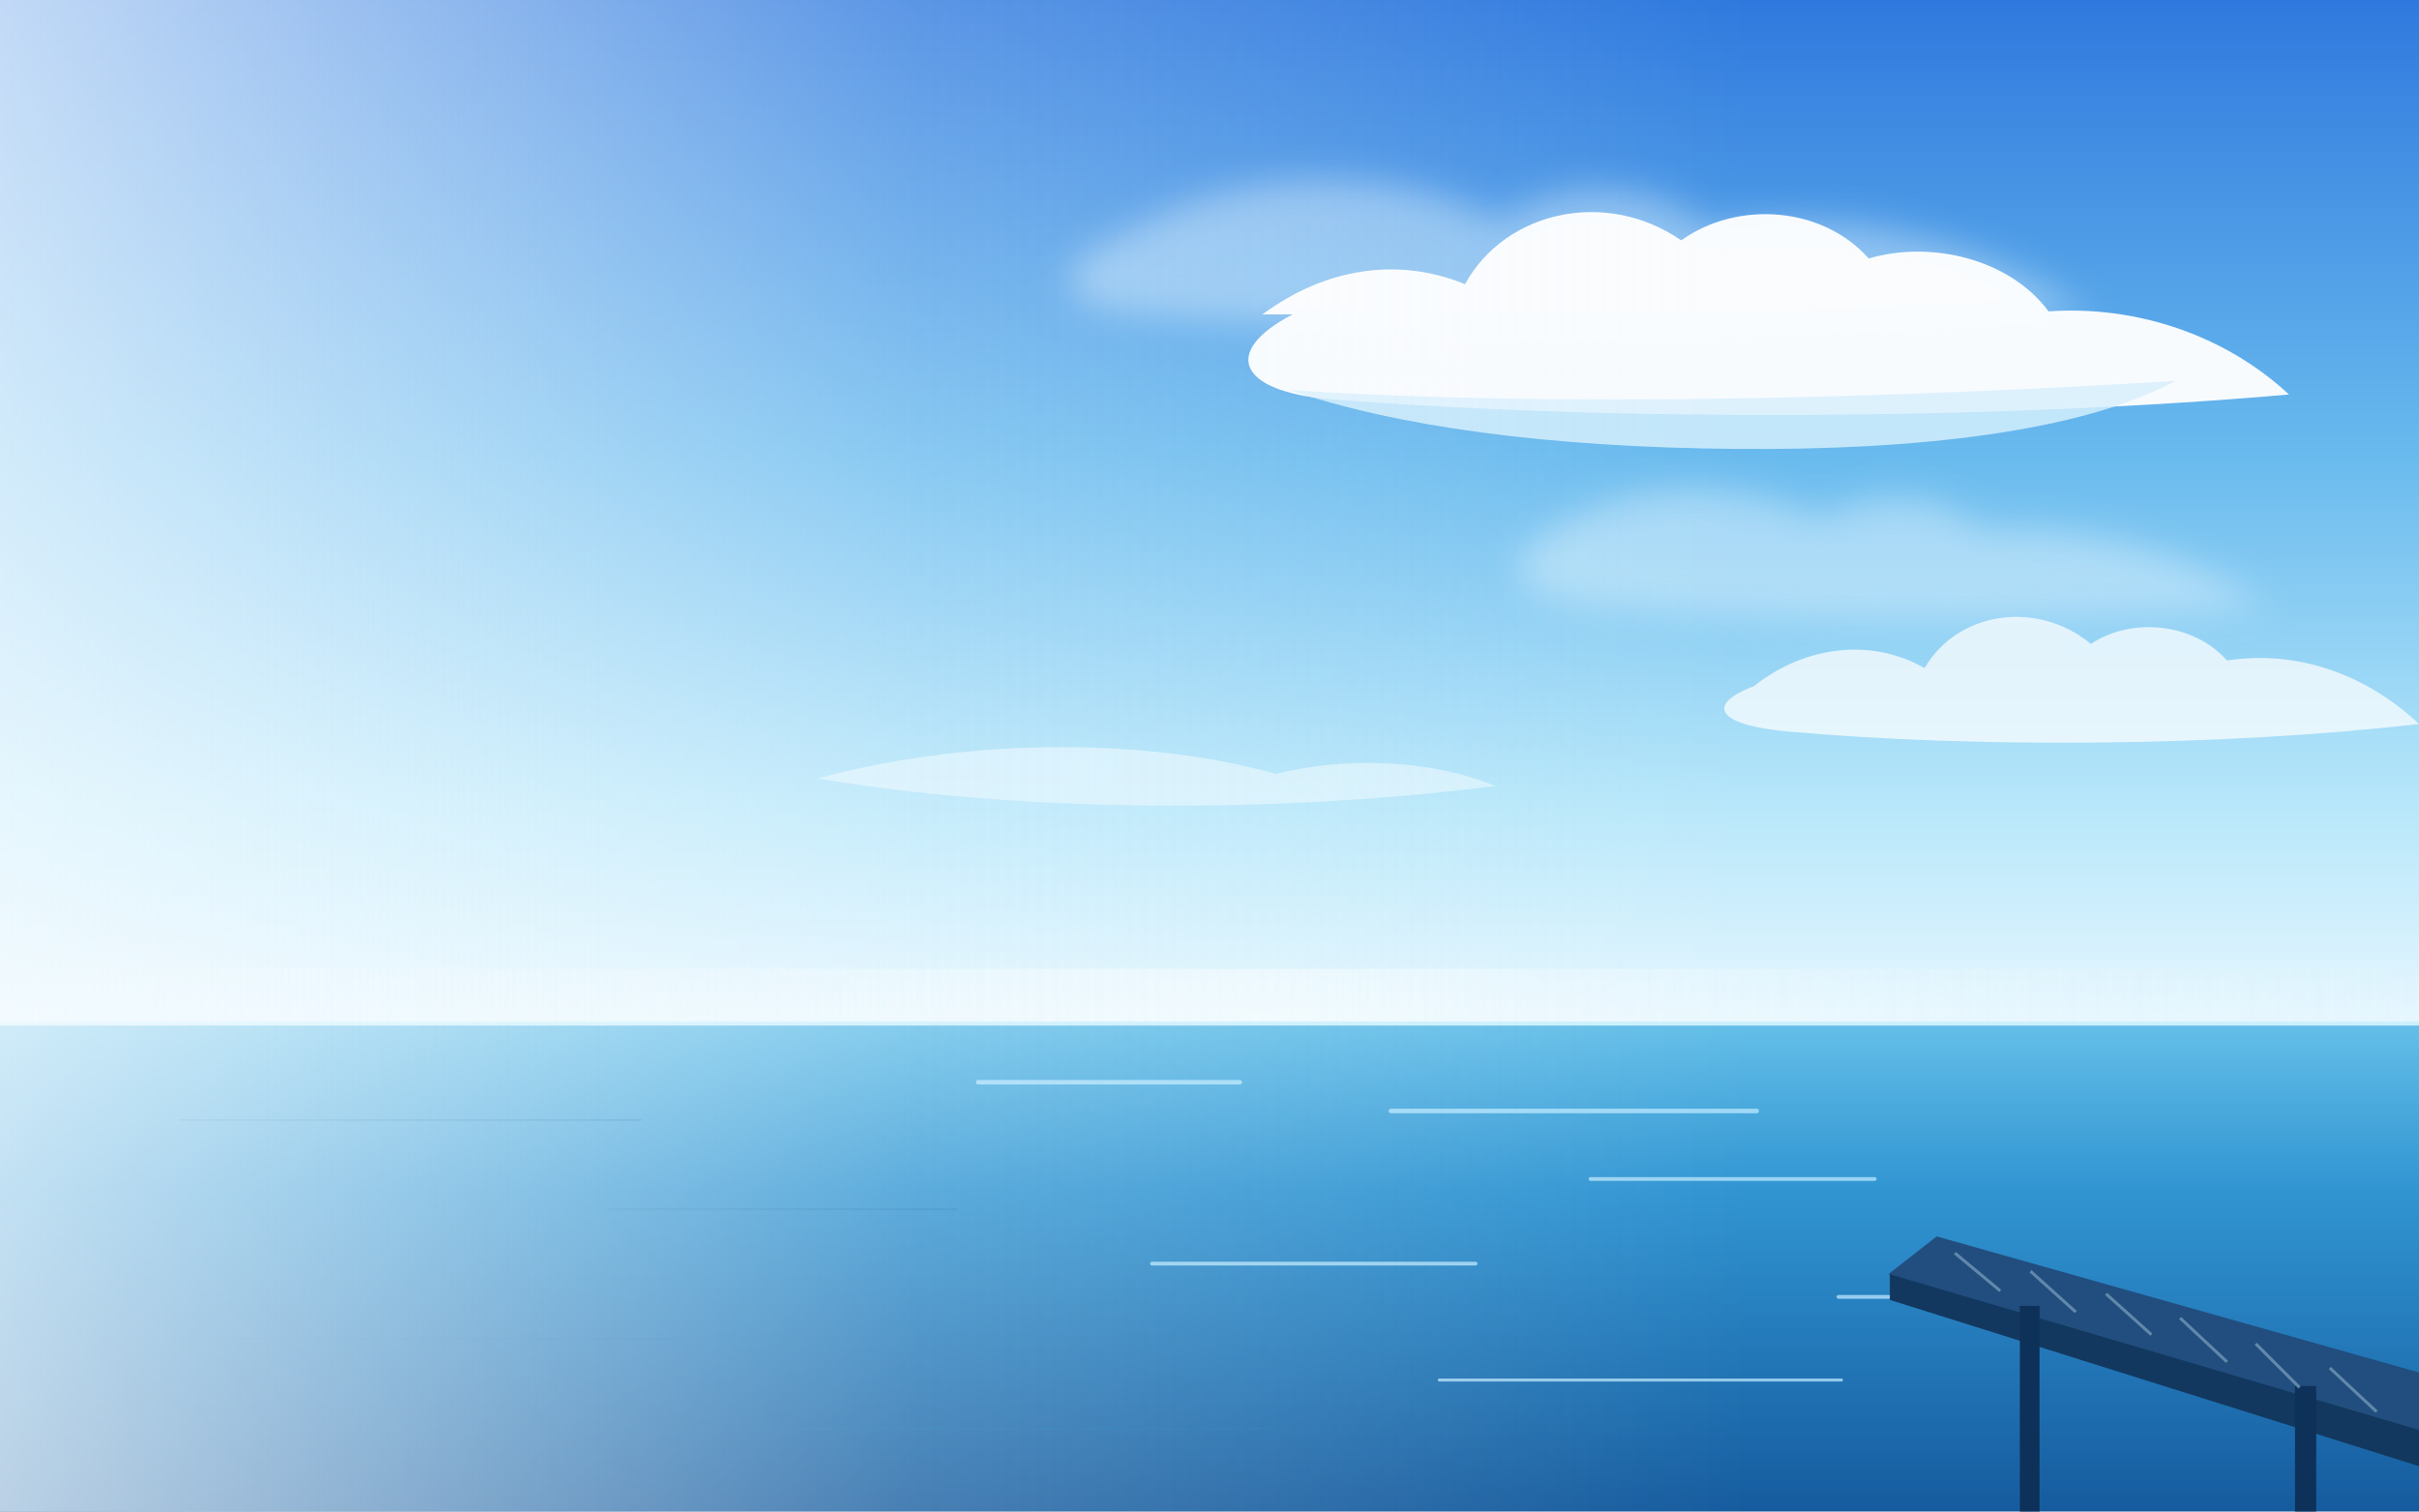
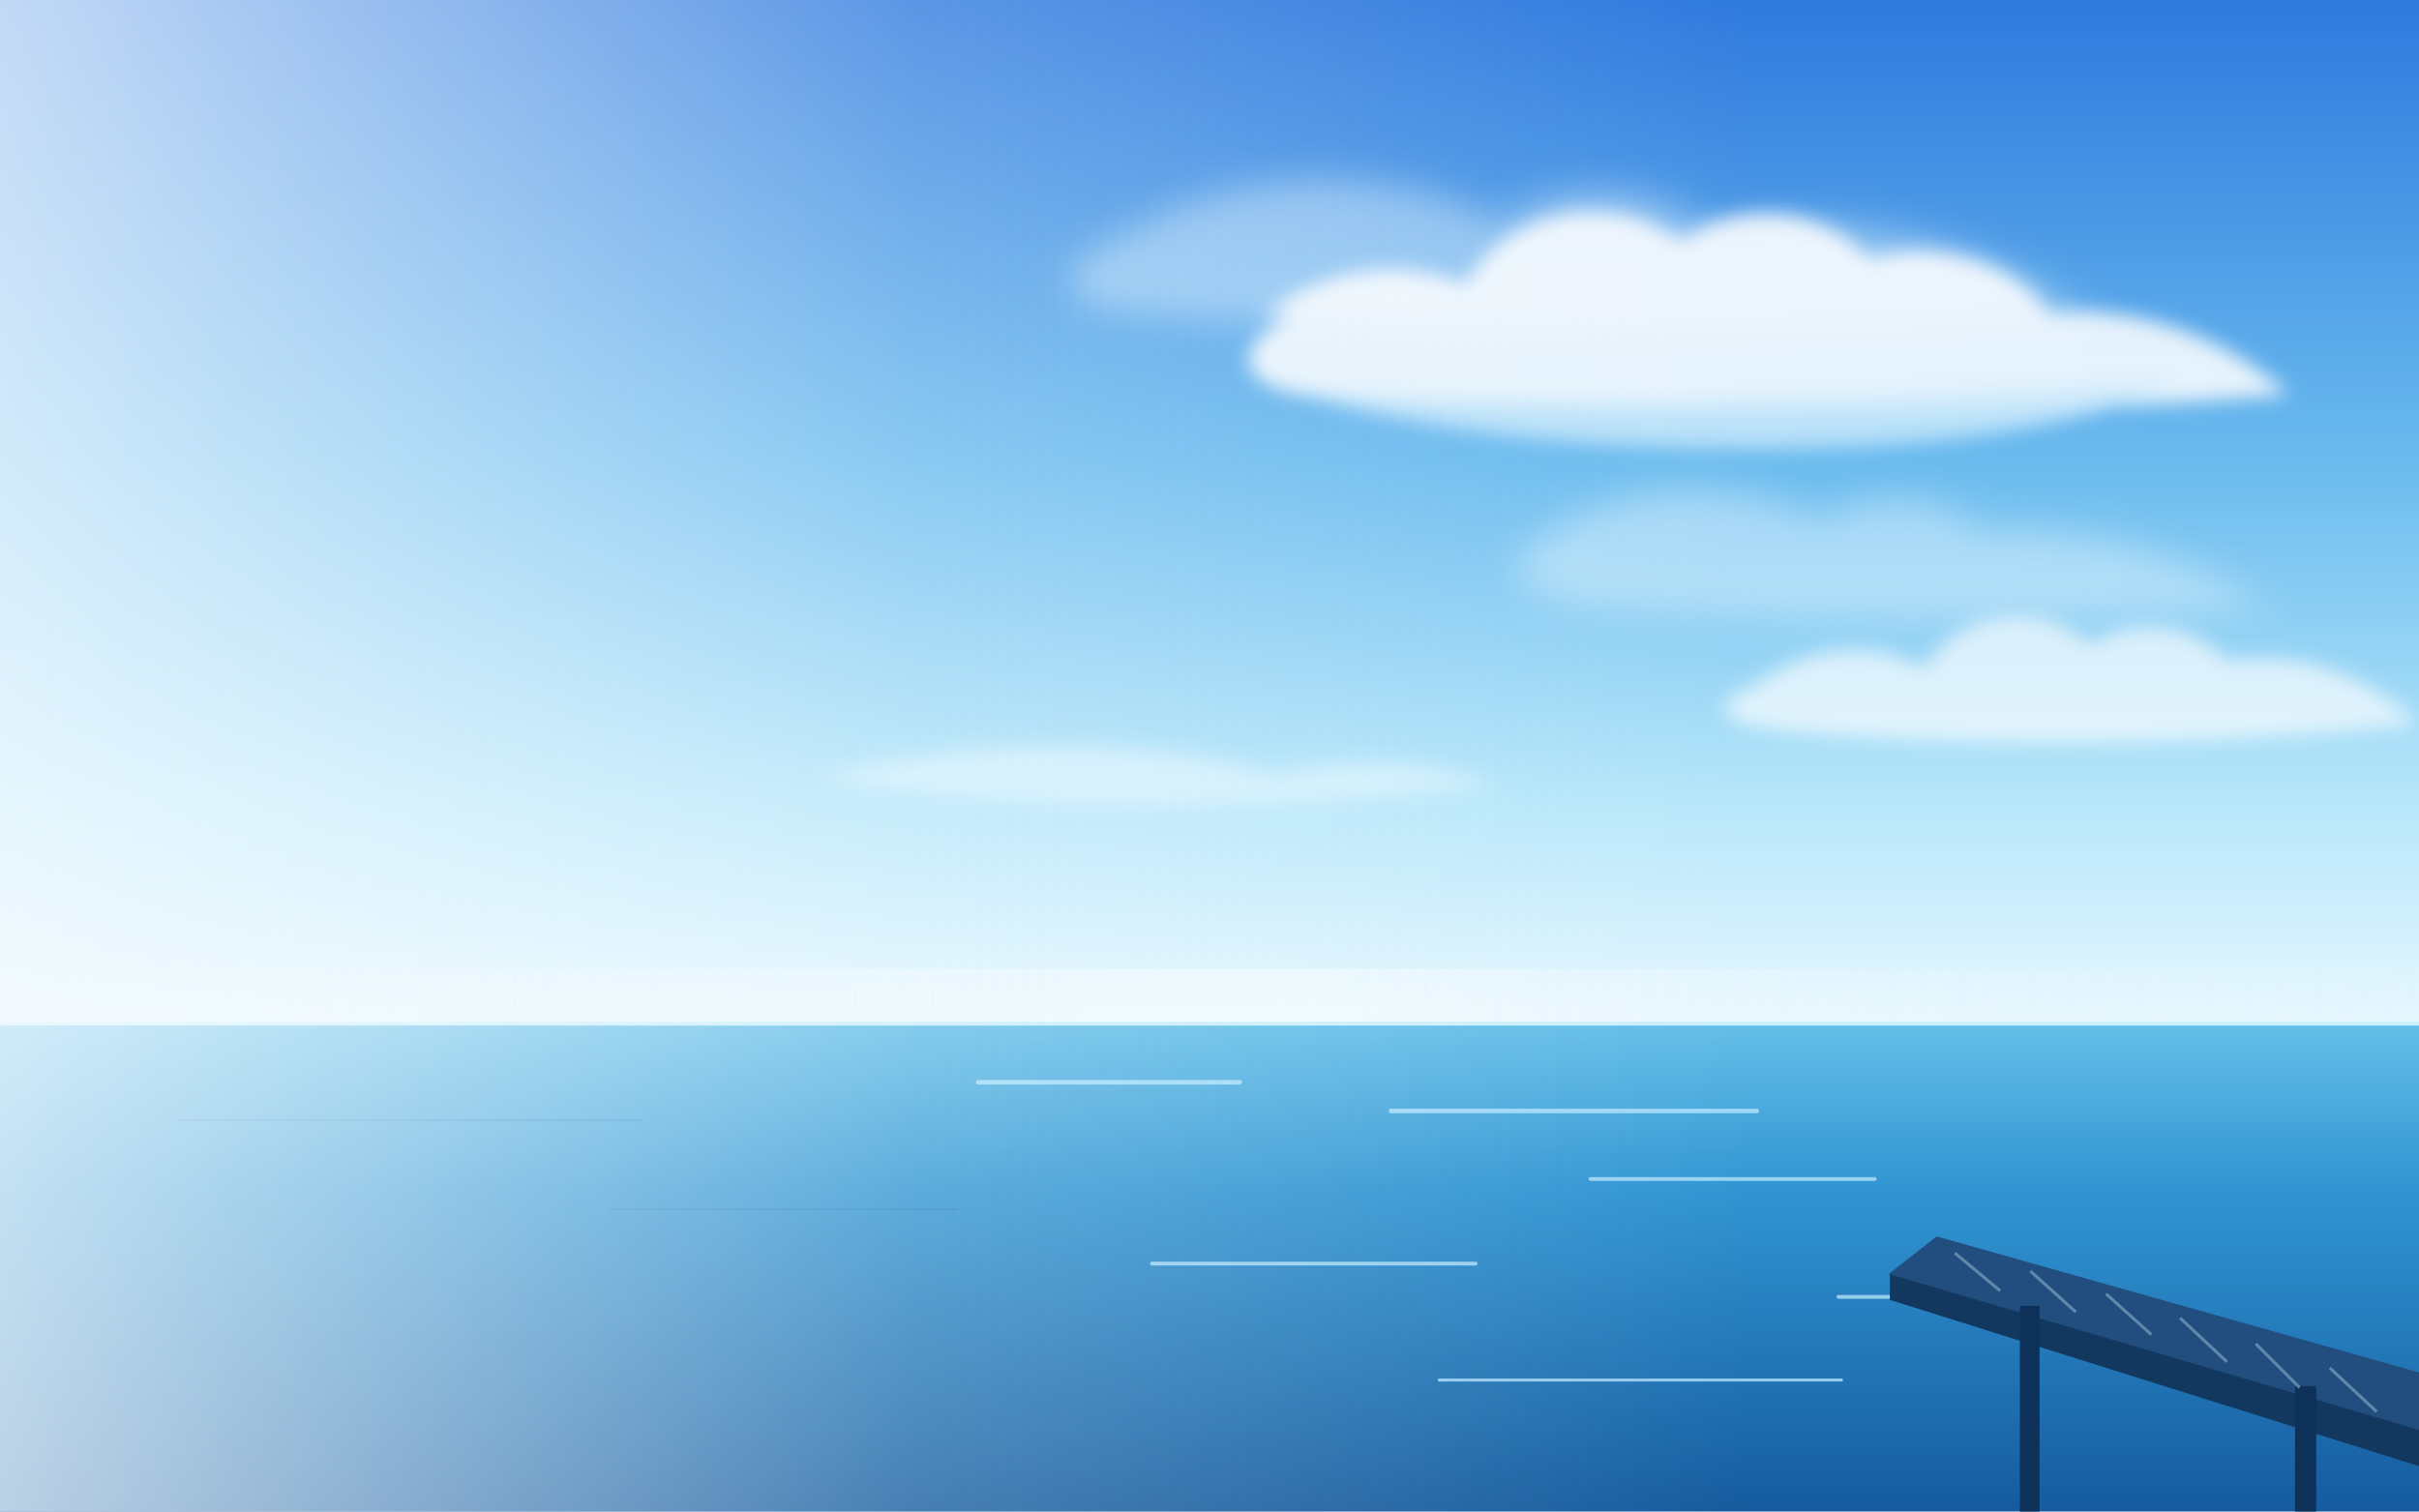
<svg xmlns="http://www.w3.org/2000/svg" viewBox="0 0 1600 1000" fill="none">
  <defs>
    <linearGradient id="sky" x1="800" y1="0" x2="800" y2="700" gradientUnits="userSpaceOnUse">
      <stop stop-color="#2F79DE" />
      <stop offset=".43" stop-color="#69BAEE" />
      <stop offset=".76" stop-color="#B7E7FA" />
      <stop offset="1" stop-color="#EEF9FF" />
    </linearGradient>
    <linearGradient id="sea" x1="800" y1="668" x2="800" y2="1000" gradientUnits="userSpaceOnUse">
      <stop stop-color="#68C2EA" />
      <stop offset=".36" stop-color="#3195D2" />
      <stop offset="1" stop-color="#155B9E" />
    </linearGradient>
    <linearGradient id="horizonGlow" x1="0" y1="0" x2="1" y2="0">
      <stop stop-color="#F5FCFF" stop-opacity=".08" />
      <stop offset=".52" stop-color="#FFFFFF" stop-opacity=".72" />
      <stop offset="1" stop-color="#E8F8FF" stop-opacity=".18" />
    </linearGradient>
    <linearGradient id="veil" x1="0" y1="0" x2="1" y2="0">
      <stop stop-color="#F7FCFF" stop-opacity=".74" />
      <stop offset=".38" stop-color="#F7FCFF" stop-opacity=".22" />
      <stop offset=".72" stop-color="#F7FCFF" stop-opacity="0" />
    </linearGradient>
    <filter id="far" x="-20%" y="-30%" width="140%" height="160%">
      <feGaussianBlur stdDeviation="12" />
    </filter>
+     <filter id="cloudSoft" x="-20%" y="-35%" width="140%" height="170%">
+       <feGaussianBlur stdDeviation="6.5" />
+     </filter>
  </defs>
  <rect width="1600" height="1000" fill="url(#sky)" />
  <g opacity=".42" filter="url(#far)">
    <path fill="#E8F7FF" d="M745 154c72-43 170-47 247-8 38-28 100-28 137 4 87-14 182 7 254 59-202 11-445 17-638-2-46-5-55-31 0-53Z" />
    <path fill="#EAF8FF" d="M1030 348c62-35 125-29 174-5 33-20 79-18 106 7 65-4 135 14 190 52-143 9-320 11-444-1-54-5-71-27-26-53Z" />
  </g>
-   <g opacity=".95">
+   <g opacity=".84" filter="url(#cloudSoft)">
    <path fill="#FFFFFF" d="M835 208c42-31 90-38 134-20 27-49 94-63 143-29 38-27 94-22 124 12 41-12 93 0 119 35 57-4 116 15 159 55-194 17-449 18-635 3-59-5-72-31-24-56Z" />
    <path fill="#DDF3FE" opacity=".82" d="M853 258c182 12 403 5 586-6-63 34-173 46-290 45-126-1-226-15-296-39Z" />
  </g>
-   <g opacity=".72">
+   <g opacity=".66" filter="url(#cloudSoft)">
    <path fill="#FFFFFF" d="M1160 454c34-27 78-32 113-12 22-38 75-45 110-16 27-18 68-14 90 11 45-7 91 8 127 42-131 15-293 16-417 5-45-4-57-17-23-30Z" />
    <path fill="#E2F5FE" d="M541 515c91-25 210-29 303-3 48-12 104-9 145 8-149 19-319 17-448-5Z" />
  </g>
  <rect y="641" width="1600" height="55" fill="url(#horizonGlow)" opacity=".62" />
  <path fill="url(#sea)" d="M0 676h1600v324H0z" />
  <path stroke="#DDF8FF" stroke-width="3" opacity=".85" d="M0 677h1600" />
  <g stroke-linecap="round">
    <g stroke="#BFEAFF" opacity=".72">
      <path d="M647 716h173" stroke-width="3" />
      <path d="M920 735h242" stroke-width="3" />
      <path d="M1052 780h188" stroke-width="2.5" />
      <path d="M762 836h214" stroke-width="2.5" />
      <path d="M1216 858h174" stroke-width="2.5" />
      <path d="M952 913h266" stroke-width="2" />
    </g>
    <g stroke="#1B74B4" opacity=".42">
      <path d="M119 741h305" />
      <path d="M402 800h231" />
      <path d="M122 886h324" />
      <path d="M488 945h356" />
    </g>
  </g>
  <g>
    <path fill="#214E7E" d="m1281 818 319 90v39l-351-104z" />
    <path fill="#12385F" d="m1250 843 350 103v24l-350-110z" />
    <path fill="#0D3158" d="M1336 864h13v136h-13zM1518 917h14v83h-14z" />
    <g stroke="#7196B5" stroke-width="2" opacity=".8">
      <path d="m1293 829 30 25m20-13 30 27m20-12 30 27m19-11 31 29m19-12 29 29m20-13 31 29" />
    </g>
  </g>
  <rect width="1600" height="1000" fill="url(#veil)" />
</svg>
